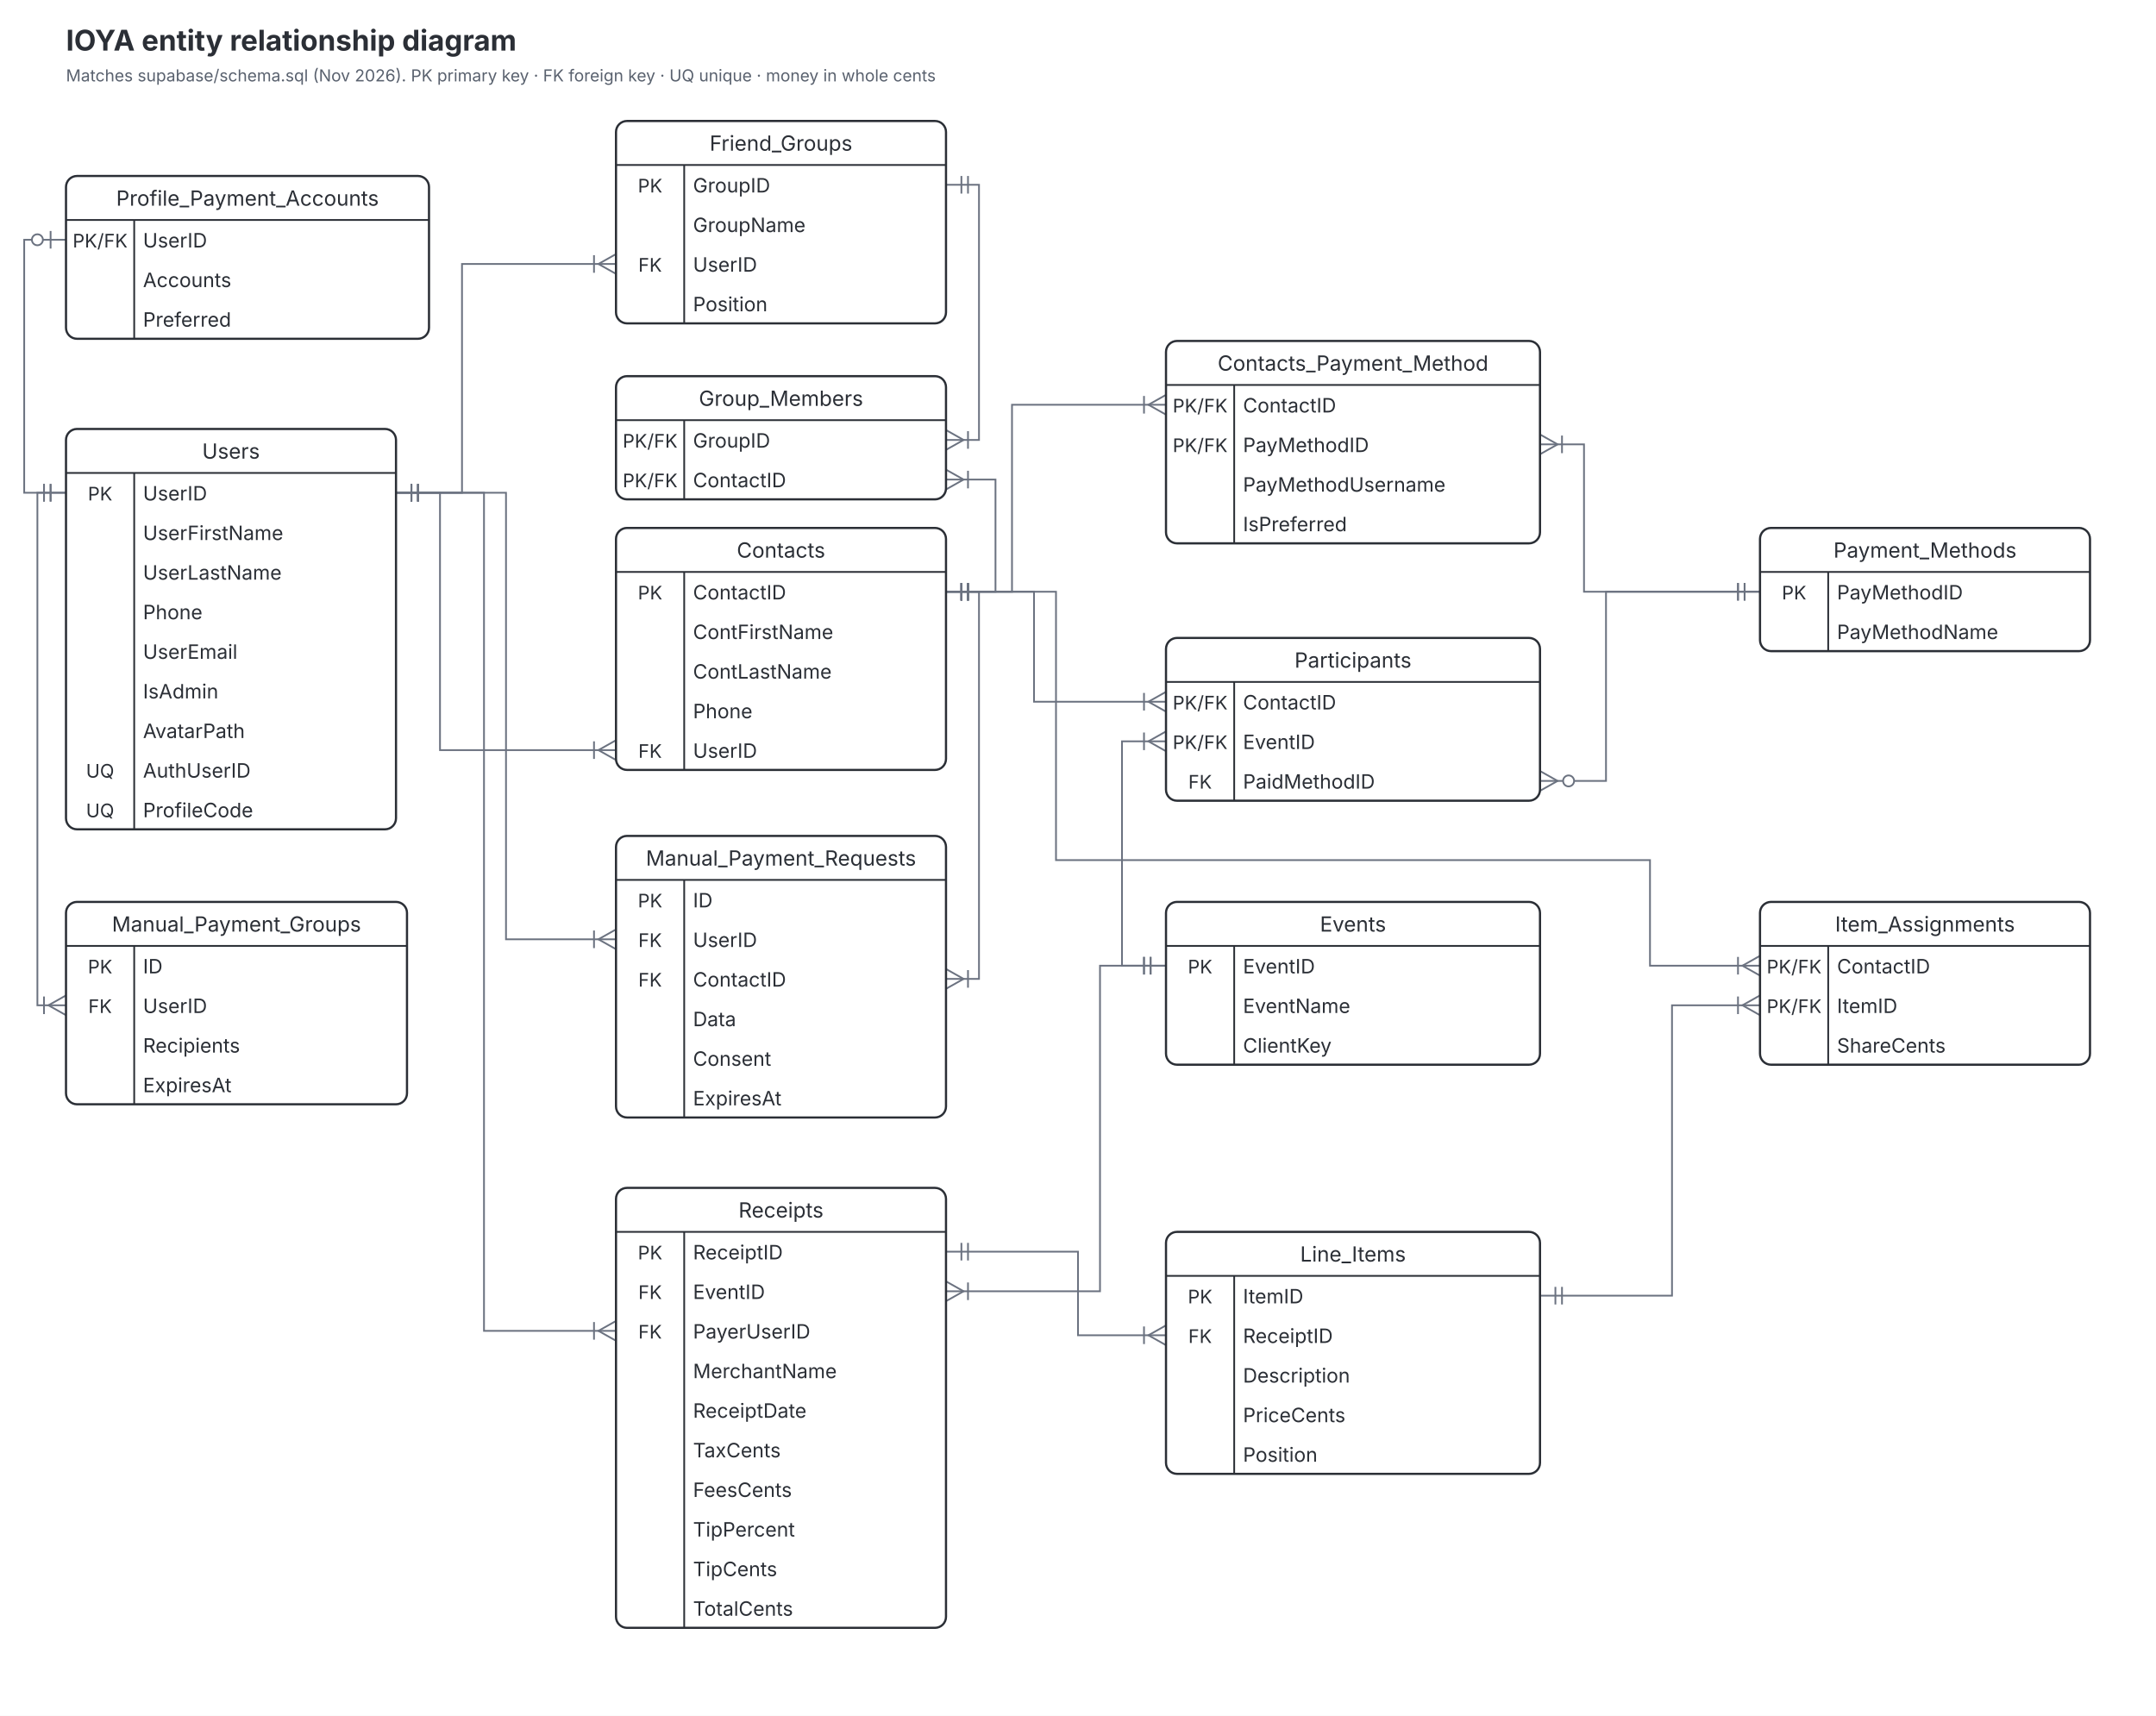
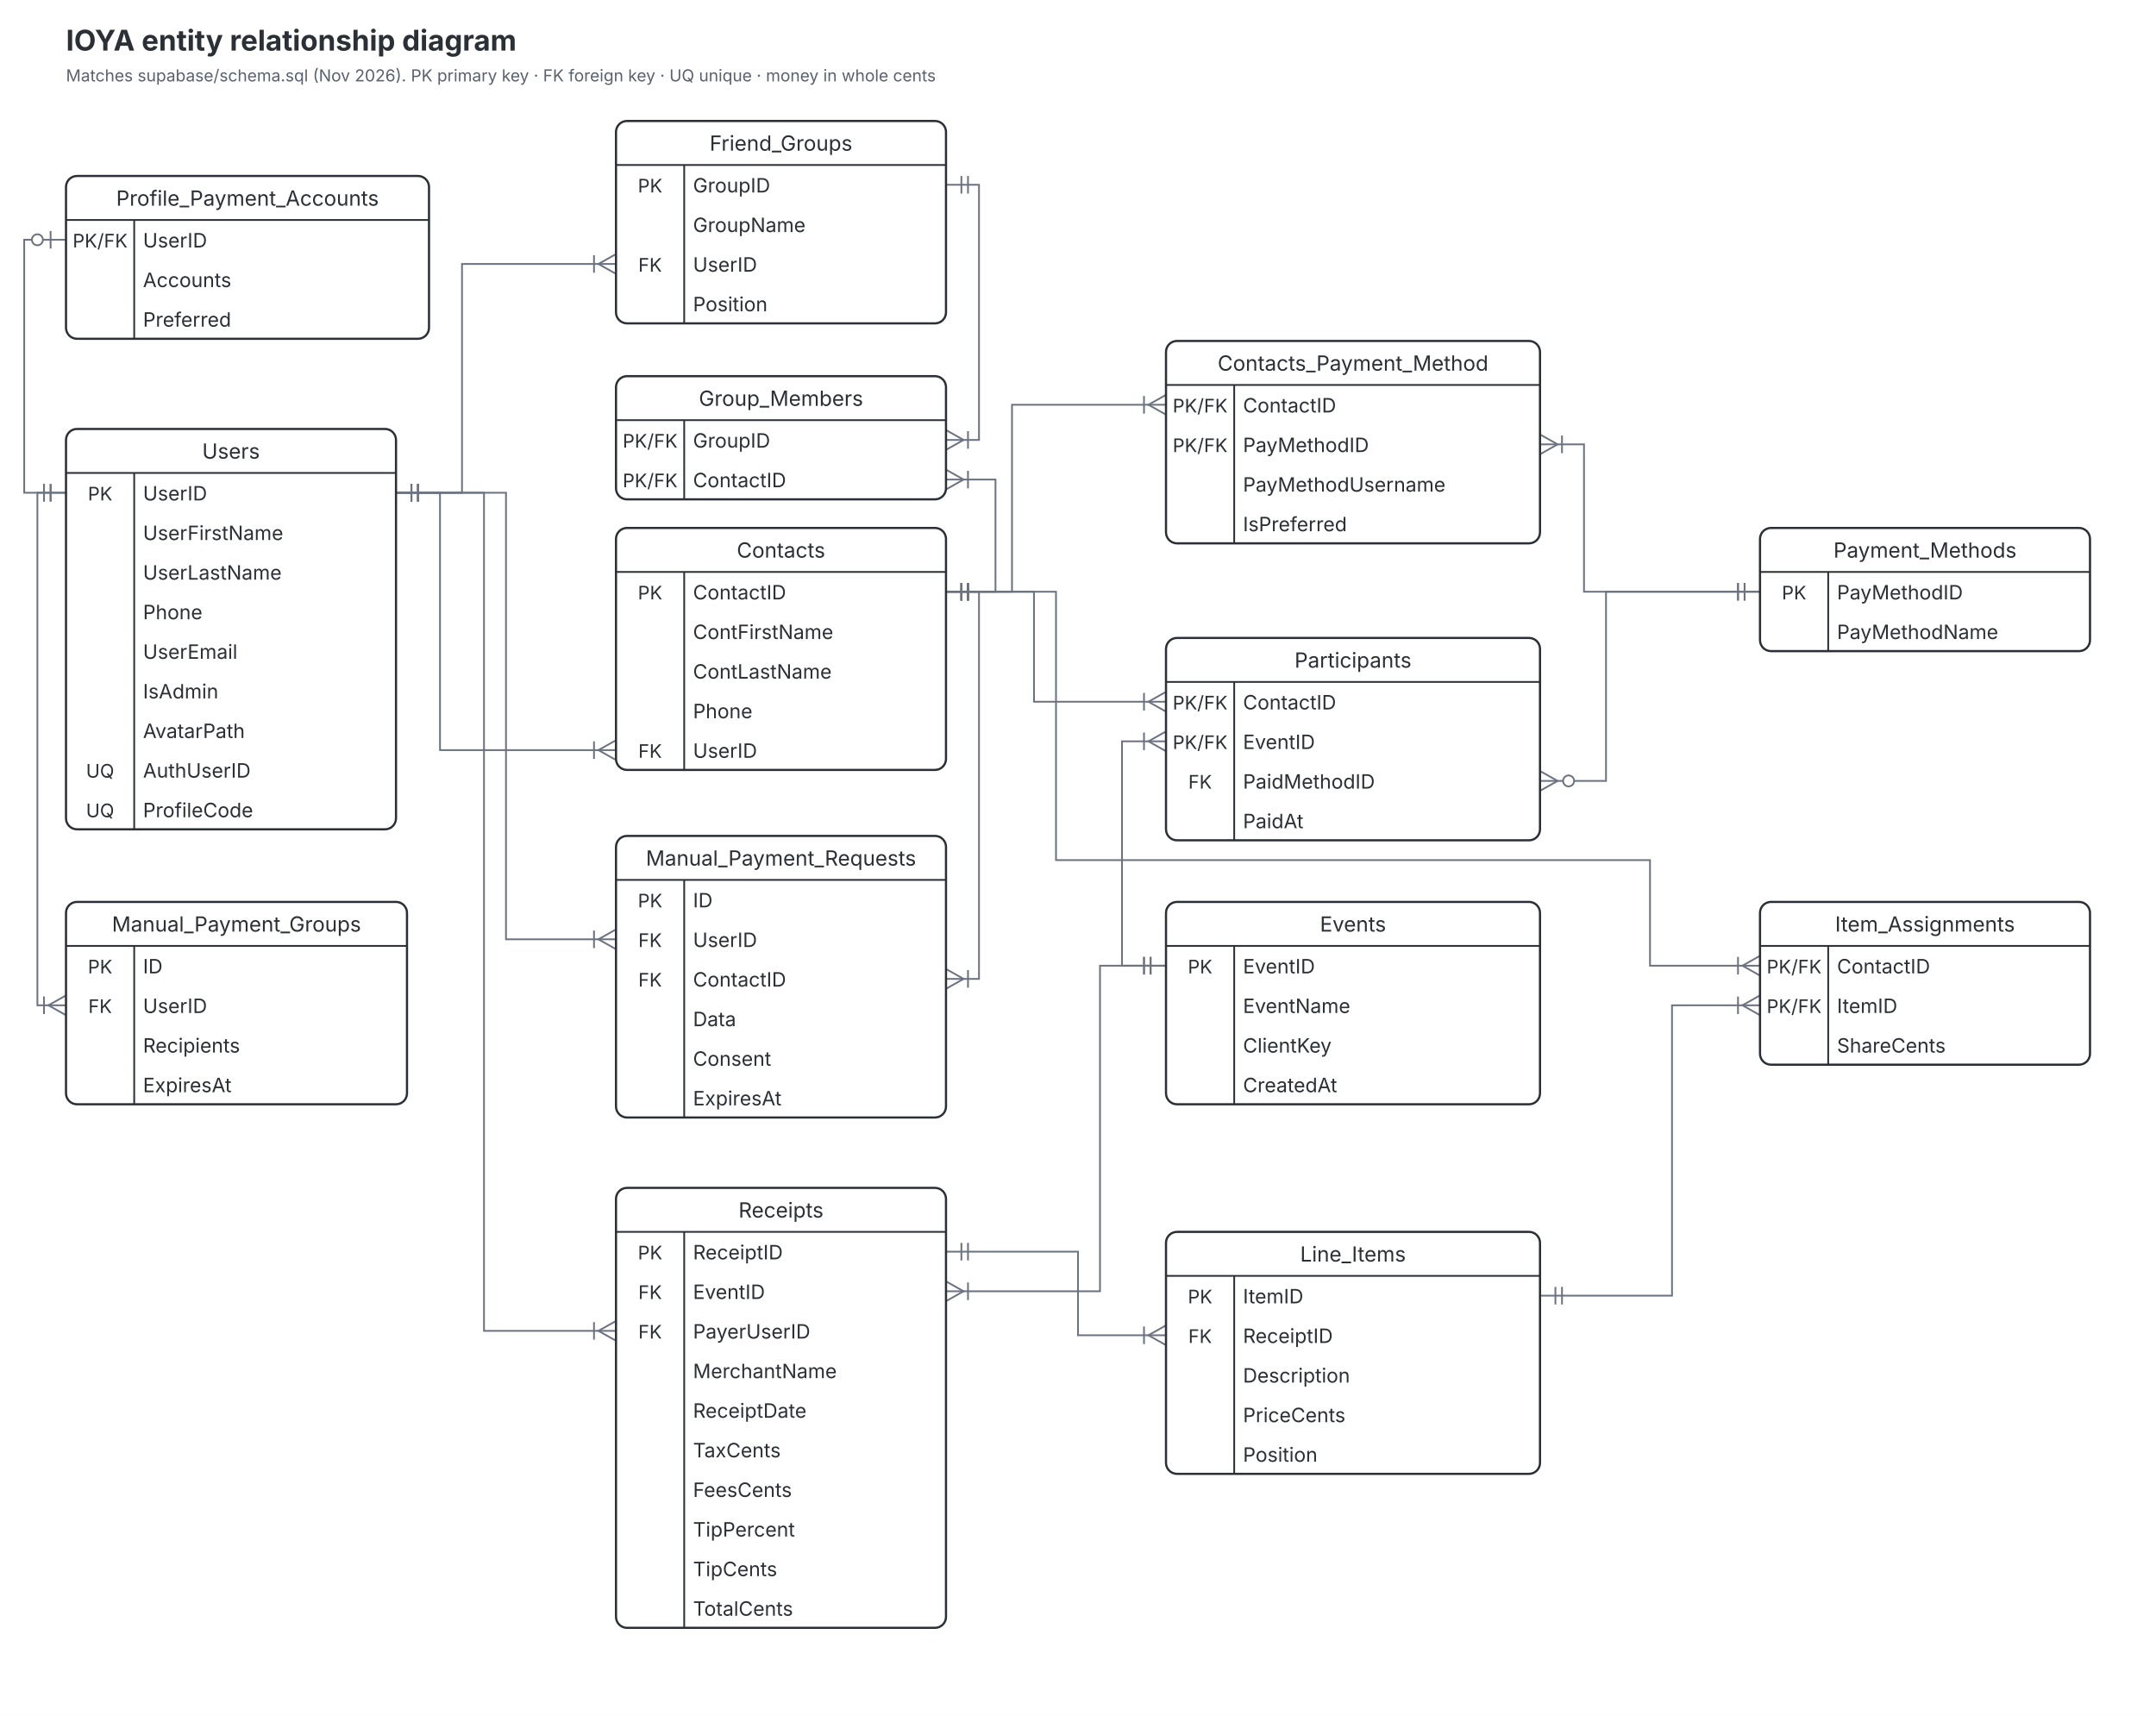
<svg xmlns="http://www.w3.org/2000/svg" width="1960" height="1560" viewBox="0 0 1960 1560" font-family="Inter, Helvetica Neue, Helvetica, Arial, sans-serif">
  <rect width="1960" height="1560" fill="#FFFFFF" />
  <text x="60" y="46" font-size="26" font-weight="700" fill="#2B2F36">IOYA entity relationship diagram</text>
  <text x="60" y="74" font-size="15" fill="#59616E">Matches supabase/schema.sql (Nov 2026). PK primary key · FK foreign key · UQ unique · money in whole cents</text>
  <g stroke="#6B7280" stroke-width="1.6" fill="none">
    <polyline points="360,448 400,448 400,682 560,682" fill="none" />
    <path d="M374 440v16" />
    <path d="M380 440v16" />
    <path d="M560 673L544 682L560 691" />
    <path d="M540 674v16" />
    <polyline points="360,448 420,448 420,240 560,240" fill="none" />
    <path d="M374 440v16" />
    <path d="M380 440v16" />
    <path d="M560 231L544 240L560 249" />
    <path d="M540 232v16" />
    <polyline points="360,448 440,448 440,1210 560,1210" fill="none" />
    <path d="M374 440v16" />
    <path d="M380 440v16" />
    <path d="M560 1201L544 1210L560 1219" />
    <path d="M540 1202v16" />
    <polyline points="360,448 460,448 460,854 560,854" fill="none" />
    <path d="M374 440v16" />
    <path d="M380 440v16" />
    <path d="M560 845L544 854L560 863" />
    <path d="M540 846v16" />
    <polyline points="60,448 22,448 22,218 60,218" fill="none" />
    <path d="M46 440v16" />
    <path d="M40 440v16" />
    <path d="M46 210v16" />
    <circle cx="34" cy="218" r="5" fill="#fff" />
    <polyline points="60,448 34,448 34,914 60,914" fill="none" />
    <path d="M46 440v16" />
    <path d="M40 440v16" />
    <path d="M60 905L44 914L60 923" />
    <path d="M40 906v16" />
    <polyline points="860,168 890,168 890,400 860,400" fill="none" />
    <path d="M874 160v16" />
    <path d="M880 160v16" />
    <path d="M860 391L876 400L860 409" />
    <path d="M880 392v16" />
    <polyline points="860,538 905,538 905,436 860,436" fill="none" />
    <path d="M874 530v16" />
    <path d="M880 530v16" />
    <path d="M860 427L876 436L860 445" />
    <path d="M880 428v16" />
    <polyline points="860,538 890,538 890,890 860,890" fill="none" />
    <path d="M874 530v16" />
    <path d="M880 530v16" />
    <path d="M860 881L876 890L860 899" />
    <path d="M880 882v16" />
    <polyline points="860,538 920,538 920,368 1060,368" fill="none" />
    <path d="M874 530v16" />
    <path d="M880 530v16" />
    <path d="M1060 359L1044 368L1060 377" />
    <path d="M1040 360v16" />
    <polyline points="860,538 940,538 940,638 1060,638" fill="none" />
    <path d="M874 530v16" />
    <path d="M880 530v16" />
    <path d="M1060 629L1044 638L1060 647" />
    <path d="M1040 630v16" />
    <polyline points="860,538 960,538 960,782 1500,782 1500,878 1600,878" fill="none" />
    <path d="M874 530v16" />
    <path d="M880 530v16" />
    <path d="M1600 869L1584 878L1600 887" />
    <path d="M1580 870v16" />
    <polyline points="1600,538 1440,538 1440,404 1400,404" fill="none" />
    <path d="M1586 530v16" />
    <path d="M1580 530v16" />
    <path d="M1400 395L1416 404L1400 413" />
    <path d="M1420 396v16" />
    <polyline points="1600,538 1460,538 1460,710 1400,710" fill="none" />
    <path d="M1586 530v16" />
    <path d="M1580 530v16" />
    <path d="M1400 701L1416 710L1400 719" />
    <circle cx="1426" cy="710" r="5" fill="#fff" />
    <polyline points="1060,878 1000,878 1000,1174 860,1174" fill="none" />
    <path d="M1046 870v16" />
    <path d="M1040 870v16" />
    <path d="M860 1165L876 1174L860 1183" />
    <path d="M880 1166v16" />
    <polyline points="1060,878 1020,878 1020,674 1060,674" fill="none" />
    <path d="M1046 870v16" />
    <path d="M1040 870v16" />
    <path d="M1060 665L1044 674L1060 683" />
    <path d="M1040 666v16" />
    <polyline points="860,1138 980,1138 980,1214 1060,1214" fill="none" />
    <path d="M874 1130v16" />
    <path d="M880 1130v16" />
    <path d="M1060 1205L1044 1214L1060 1223" />
    <path d="M1040 1206v16" />
    <polyline points="1400,1178 1520,1178 1520,914 1600,914" fill="none" />
    <path d="M1414 1170v16" />
    <path d="M1420 1170v16" />
    <path d="M1600 905L1584 914L1600 923" />
    <path d="M1580 906v16" />
  </g>
  <g>
    <rect x="60" y="160" width="330" height="148" rx="10" fill="#FFFFFF" stroke="#2B2F36" stroke-width="2" />
    <path d="M60 200h330M122 200v108" stroke="#2B2F36" stroke-width="1.6" />
    <text x="225.0" y="187" text-anchor="middle" font-size="19" fill="#2B2F36">Profile_Payment_Accounts</text>
    <text x="91.0" y="225" text-anchor="middle" font-size="17" fill="#2B2F36">PK/FK</text>
    <text x="130" y="225" font-size="18" fill="#2B2F36">UserID</text>
    <text x="130" y="261" font-size="18" fill="#2B2F36">Accounts</text>
    <text x="130" y="297" font-size="18" fill="#2B2F36">Preferred</text>
  </g>
  <g>
    <rect x="60" y="390" width="300" height="364" rx="10" fill="#FFFFFF" stroke="#2B2F36" stroke-width="2" />
    <path d="M60 430h300M122 430v324" stroke="#2B2F36" stroke-width="1.6" />
    <text x="210.0" y="417" text-anchor="middle" font-size="19" fill="#2B2F36">Users</text>
    <text x="91.0" y="455" text-anchor="middle" font-size="17" fill="#2B2F36">PK</text>
    <text x="130" y="455" font-size="18" fill="#2B2F36">UserID</text>
    <text x="130" y="491" font-size="18" fill="#2B2F36">UserFirstName</text>
    <text x="130" y="527" font-size="18" fill="#2B2F36">UserLastName</text>
    <text x="130" y="563" font-size="18" fill="#2B2F36">Phone</text>
    <text x="130" y="599" font-size="18" fill="#2B2F36">UserEmail</text>
    <text x="130" y="635" font-size="18" fill="#2B2F36">IsAdmin</text>
    <text x="130" y="671" font-size="18" fill="#2B2F36">AvatarPath</text>
    <text x="91.0" y="707" text-anchor="middle" font-size="17" fill="#2B2F36">UQ</text>
    <text x="130" y="707" font-size="18" fill="#2B2F36">AuthUserID</text>
    <text x="91.0" y="743" text-anchor="middle" font-size="17" fill="#2B2F36">UQ</text>
    <text x="130" y="743" font-size="18" fill="#2B2F36">ProfileCode</text>
  </g>
  <g>
    <rect x="60" y="820" width="310" height="184" rx="10" fill="#FFFFFF" stroke="#2B2F36" stroke-width="2" />
    <path d="M60 860h310M122 860v144" stroke="#2B2F36" stroke-width="1.6" />
    <text x="215.0" y="847" text-anchor="middle" font-size="19" fill="#2B2F36">Manual_Payment_Groups</text>
    <text x="91.0" y="885" text-anchor="middle" font-size="17" fill="#2B2F36">PK</text>
    <text x="130" y="885" font-size="18" fill="#2B2F36">ID</text>
    <text x="91.0" y="921" text-anchor="middle" font-size="17" fill="#2B2F36">FK</text>
    <text x="130" y="921" font-size="18" fill="#2B2F36">UserID</text>
    <text x="130" y="957" font-size="18" fill="#2B2F36">Recipients</text>
    <text x="130" y="993" font-size="18" fill="#2B2F36">ExpiresAt</text>
  </g>
  <g>
    <rect x="560" y="110" width="300" height="184" rx="10" fill="#FFFFFF" stroke="#2B2F36" stroke-width="2" />
    <path d="M560 150h300M622 150v144" stroke="#2B2F36" stroke-width="1.6" />
    <text x="710.0" y="137" text-anchor="middle" font-size="19" fill="#2B2F36">Friend_Groups</text>
    <text x="591.0" y="175" text-anchor="middle" font-size="17" fill="#2B2F36">PK</text>
    <text x="630" y="175" font-size="18" fill="#2B2F36">GroupID</text>
    <text x="630" y="211" font-size="18" fill="#2B2F36">GroupName</text>
    <text x="591.0" y="247" text-anchor="middle" font-size="17" fill="#2B2F36">FK</text>
    <text x="630" y="247" font-size="18" fill="#2B2F36">UserID</text>
    <text x="630" y="283" font-size="18" fill="#2B2F36">Position</text>
  </g>
  <g>
    <rect x="560" y="342" width="300" height="112" rx="10" fill="#FFFFFF" stroke="#2B2F36" stroke-width="2" />
    <path d="M560 382h300M622 382v72" stroke="#2B2F36" stroke-width="1.6" />
    <text x="710.0" y="369" text-anchor="middle" font-size="19" fill="#2B2F36">Group_Members</text>
    <text x="591.0" y="407" text-anchor="middle" font-size="17" fill="#2B2F36">PK/FK</text>
    <text x="630" y="407" font-size="18" fill="#2B2F36">GroupID</text>
    <text x="591.0" y="443" text-anchor="middle" font-size="17" fill="#2B2F36">PK/FK</text>
    <text x="630" y="443" font-size="18" fill="#2B2F36">ContactID</text>
  </g>
  <g>
    <rect x="560" y="480" width="300" height="220" rx="10" fill="#FFFFFF" stroke="#2B2F36" stroke-width="2" />
    <path d="M560 520h300M622 520v180" stroke="#2B2F36" stroke-width="1.6" />
    <text x="710.0" y="507" text-anchor="middle" font-size="19" fill="#2B2F36">Contacts</text>
    <text x="591.0" y="545" text-anchor="middle" font-size="17" fill="#2B2F36">PK</text>
    <text x="630" y="545" font-size="18" fill="#2B2F36">ContactID</text>
    <text x="630" y="581" font-size="18" fill="#2B2F36">ContFirstName</text>
    <text x="630" y="617" font-size="18" fill="#2B2F36">ContLastName</text>
    <text x="630" y="653" font-size="18" fill="#2B2F36">Phone</text>
    <text x="591.0" y="689" text-anchor="middle" font-size="17" fill="#2B2F36">FK</text>
    <text x="630" y="689" font-size="18" fill="#2B2F36">UserID</text>
  </g>
  <g>
    <rect x="560" y="760" width="300" height="256" rx="10" fill="#FFFFFF" stroke="#2B2F36" stroke-width="2" />
    <path d="M560 800h300M622 800v216" stroke="#2B2F36" stroke-width="1.6" />
    <text x="710.0" y="787" text-anchor="middle" font-size="19" fill="#2B2F36">Manual_Payment_Requests</text>
    <text x="591.0" y="825" text-anchor="middle" font-size="17" fill="#2B2F36">PK</text>
    <text x="630" y="825" font-size="18" fill="#2B2F36">ID</text>
    <text x="591.0" y="861" text-anchor="middle" font-size="17" fill="#2B2F36">FK</text>
    <text x="630" y="861" font-size="18" fill="#2B2F36">UserID</text>
    <text x="591.0" y="897" text-anchor="middle" font-size="17" fill="#2B2F36">FK</text>
    <text x="630" y="897" font-size="18" fill="#2B2F36">ContactID</text>
    <text x="630" y="933" font-size="18" fill="#2B2F36">Data</text>
    <text x="630" y="969" font-size="18" fill="#2B2F36">Consent</text>
    <text x="630" y="1005" font-size="18" fill="#2B2F36">ExpiresAt</text>
  </g>
  <g>
    <rect x="560" y="1080" width="300" height="400" rx="10" fill="#FFFFFF" stroke="#2B2F36" stroke-width="2" />
    <path d="M560 1120h300M622 1120v360" stroke="#2B2F36" stroke-width="1.6" />
    <text x="710.0" y="1107" text-anchor="middle" font-size="19" fill="#2B2F36">Receipts</text>
    <text x="591.0" y="1145" text-anchor="middle" font-size="17" fill="#2B2F36">PK</text>
    <text x="630" y="1145" font-size="18" fill="#2B2F36">ReceiptID</text>
    <text x="591.0" y="1181" text-anchor="middle" font-size="17" fill="#2B2F36">FK</text>
    <text x="630" y="1181" font-size="18" fill="#2B2F36">EventID</text>
    <text x="591.0" y="1217" text-anchor="middle" font-size="17" fill="#2B2F36">FK</text>
    <text x="630" y="1217" font-size="18" fill="#2B2F36">PayerUserID</text>
    <text x="630" y="1253" font-size="18" fill="#2B2F36">MerchantName</text>
    <text x="630" y="1289" font-size="18" fill="#2B2F36">ReceiptDate</text>
    <text x="630" y="1325" font-size="18" fill="#2B2F36">TaxCents</text>
    <text x="630" y="1361" font-size="18" fill="#2B2F36">FeesCents</text>
    <text x="630" y="1397" font-size="18" fill="#2B2F36">TipPercent</text>
    <text x="630" y="1433" font-size="18" fill="#2B2F36">TipCents</text>
    <text x="630" y="1469" font-size="18" fill="#2B2F36">TotalCents</text>
  </g>
  <g>
    <rect x="1060" y="310" width="340" height="184" rx="10" fill="#FFFFFF" stroke="#2B2F36" stroke-width="2" />
    <path d="M1060 350h340M1122 350v144" stroke="#2B2F36" stroke-width="1.6" />
    <text x="1230.0" y="337" text-anchor="middle" font-size="19" fill="#2B2F36">Contacts_Payment_Method</text>
    <text x="1091.0" y="375" text-anchor="middle" font-size="17" fill="#2B2F36">PK/FK</text>
    <text x="1130" y="375" font-size="18" fill="#2B2F36">ContactID</text>
    <text x="1091.0" y="411" text-anchor="middle" font-size="17" fill="#2B2F36">PK/FK</text>
    <text x="1130" y="411" font-size="18" fill="#2B2F36">PayMethodID</text>
    <text x="1130" y="447" font-size="18" fill="#2B2F36">PayMethodUsername</text>
    <text x="1130" y="483" font-size="18" fill="#2B2F36">IsPreferred</text>
  </g>
  <g>
-     <rect x="1060" y="580" width="340" height="148" rx="10" fill="#FFFFFF" stroke="#2B2F36" stroke-width="2" />
-     <path d="M1060 620h340M1122 620v108" stroke="#2B2F36" stroke-width="1.6" />
+     <rect x="1060" y="580" width="340" height="184" rx="10" fill="#FFFFFF" stroke="#2B2F36" stroke-width="2" />
+     <path d="M1060 620h340M1122 620v144" stroke="#2B2F36" stroke-width="1.6" />
    <text x="1230.0" y="607" text-anchor="middle" font-size="19" fill="#2B2F36">Participants</text>
    <text x="1091.0" y="645" text-anchor="middle" font-size="17" fill="#2B2F36">PK/FK</text>
    <text x="1130" y="645" font-size="18" fill="#2B2F36">ContactID</text>
    <text x="1091.0" y="681" text-anchor="middle" font-size="17" fill="#2B2F36">PK/FK</text>
    <text x="1130" y="681" font-size="18" fill="#2B2F36">EventID</text>
    <text x="1091.0" y="717" text-anchor="middle" font-size="17" fill="#2B2F36">FK</text>
    <text x="1130" y="717" font-size="18" fill="#2B2F36">PaidMethodID</text>
-   </g>
-   <g>
-     <rect x="1060" y="820" width="340" height="148" rx="10" fill="#FFFFFF" stroke="#2B2F36" stroke-width="2" />
-     <path d="M1060 860h340M1122 860v108" stroke="#2B2F36" stroke-width="1.6" />
+     <text x="1130" y="753" font-size="18" fill="#2B2F36">PaidAt</text>
+   </g>
+   <g>
+     <rect x="1060" y="820" width="340" height="184" rx="10" fill="#FFFFFF" stroke="#2B2F36" stroke-width="2" />
+     <path d="M1060 860h340M1122 860v144" stroke="#2B2F36" stroke-width="1.6" />
    <text x="1230.0" y="847" text-anchor="middle" font-size="19" fill="#2B2F36">Events</text>
    <text x="1091.0" y="885" text-anchor="middle" font-size="17" fill="#2B2F36">PK</text>
    <text x="1130" y="885" font-size="18" fill="#2B2F36">EventID</text>
    <text x="1130" y="921" font-size="18" fill="#2B2F36">EventName</text>
    <text x="1130" y="957" font-size="18" fill="#2B2F36">ClientKey</text>
+     <text x="1130" y="993" font-size="18" fill="#2B2F36">CreatedAt</text>
  </g>
  <g>
    <rect x="1060" y="1120" width="340" height="220" rx="10" fill="#FFFFFF" stroke="#2B2F36" stroke-width="2" />
    <path d="M1060 1160h340M1122 1160v180" stroke="#2B2F36" stroke-width="1.6" />
    <text x="1230.0" y="1147" text-anchor="middle" font-size="19" fill="#2B2F36">Line_Items</text>
    <text x="1091.0" y="1185" text-anchor="middle" font-size="17" fill="#2B2F36">PK</text>
    <text x="1130" y="1185" font-size="18" fill="#2B2F36">ItemID</text>
    <text x="1091.0" y="1221" text-anchor="middle" font-size="17" fill="#2B2F36">FK</text>
    <text x="1130" y="1221" font-size="18" fill="#2B2F36">ReceiptID</text>
    <text x="1130" y="1257" font-size="18" fill="#2B2F36">Description</text>
    <text x="1130" y="1293" font-size="18" fill="#2B2F36">PriceCents</text>
    <text x="1130" y="1329" font-size="18" fill="#2B2F36">Position</text>
  </g>
  <g>
    <rect x="1600" y="480" width="300" height="112" rx="10" fill="#FFFFFF" stroke="#2B2F36" stroke-width="2" />
    <path d="M1600 520h300M1662 520v72" stroke="#2B2F36" stroke-width="1.6" />
    <text x="1750.0" y="507" text-anchor="middle" font-size="19" fill="#2B2F36">Payment_Methods</text>
    <text x="1631.0" y="545" text-anchor="middle" font-size="17" fill="#2B2F36">PK</text>
    <text x="1670" y="545" font-size="18" fill="#2B2F36">PayMethodID</text>
    <text x="1670" y="581" font-size="18" fill="#2B2F36">PayMethodName</text>
  </g>
  <g>
    <rect x="1600" y="820" width="300" height="148" rx="10" fill="#FFFFFF" stroke="#2B2F36" stroke-width="2" />
    <path d="M1600 860h300M1662 860v108" stroke="#2B2F36" stroke-width="1.6" />
    <text x="1750.0" y="847" text-anchor="middle" font-size="19" fill="#2B2F36">Item_Assignments</text>
    <text x="1631.0" y="885" text-anchor="middle" font-size="17" fill="#2B2F36">PK/FK</text>
    <text x="1670" y="885" font-size="18" fill="#2B2F36">ContactID</text>
    <text x="1631.0" y="921" text-anchor="middle" font-size="17" fill="#2B2F36">PK/FK</text>
    <text x="1670" y="921" font-size="18" fill="#2B2F36">ItemID</text>
    <text x="1670" y="957" font-size="18" fill="#2B2F36">ShareCents</text>
  </g>
</svg>
